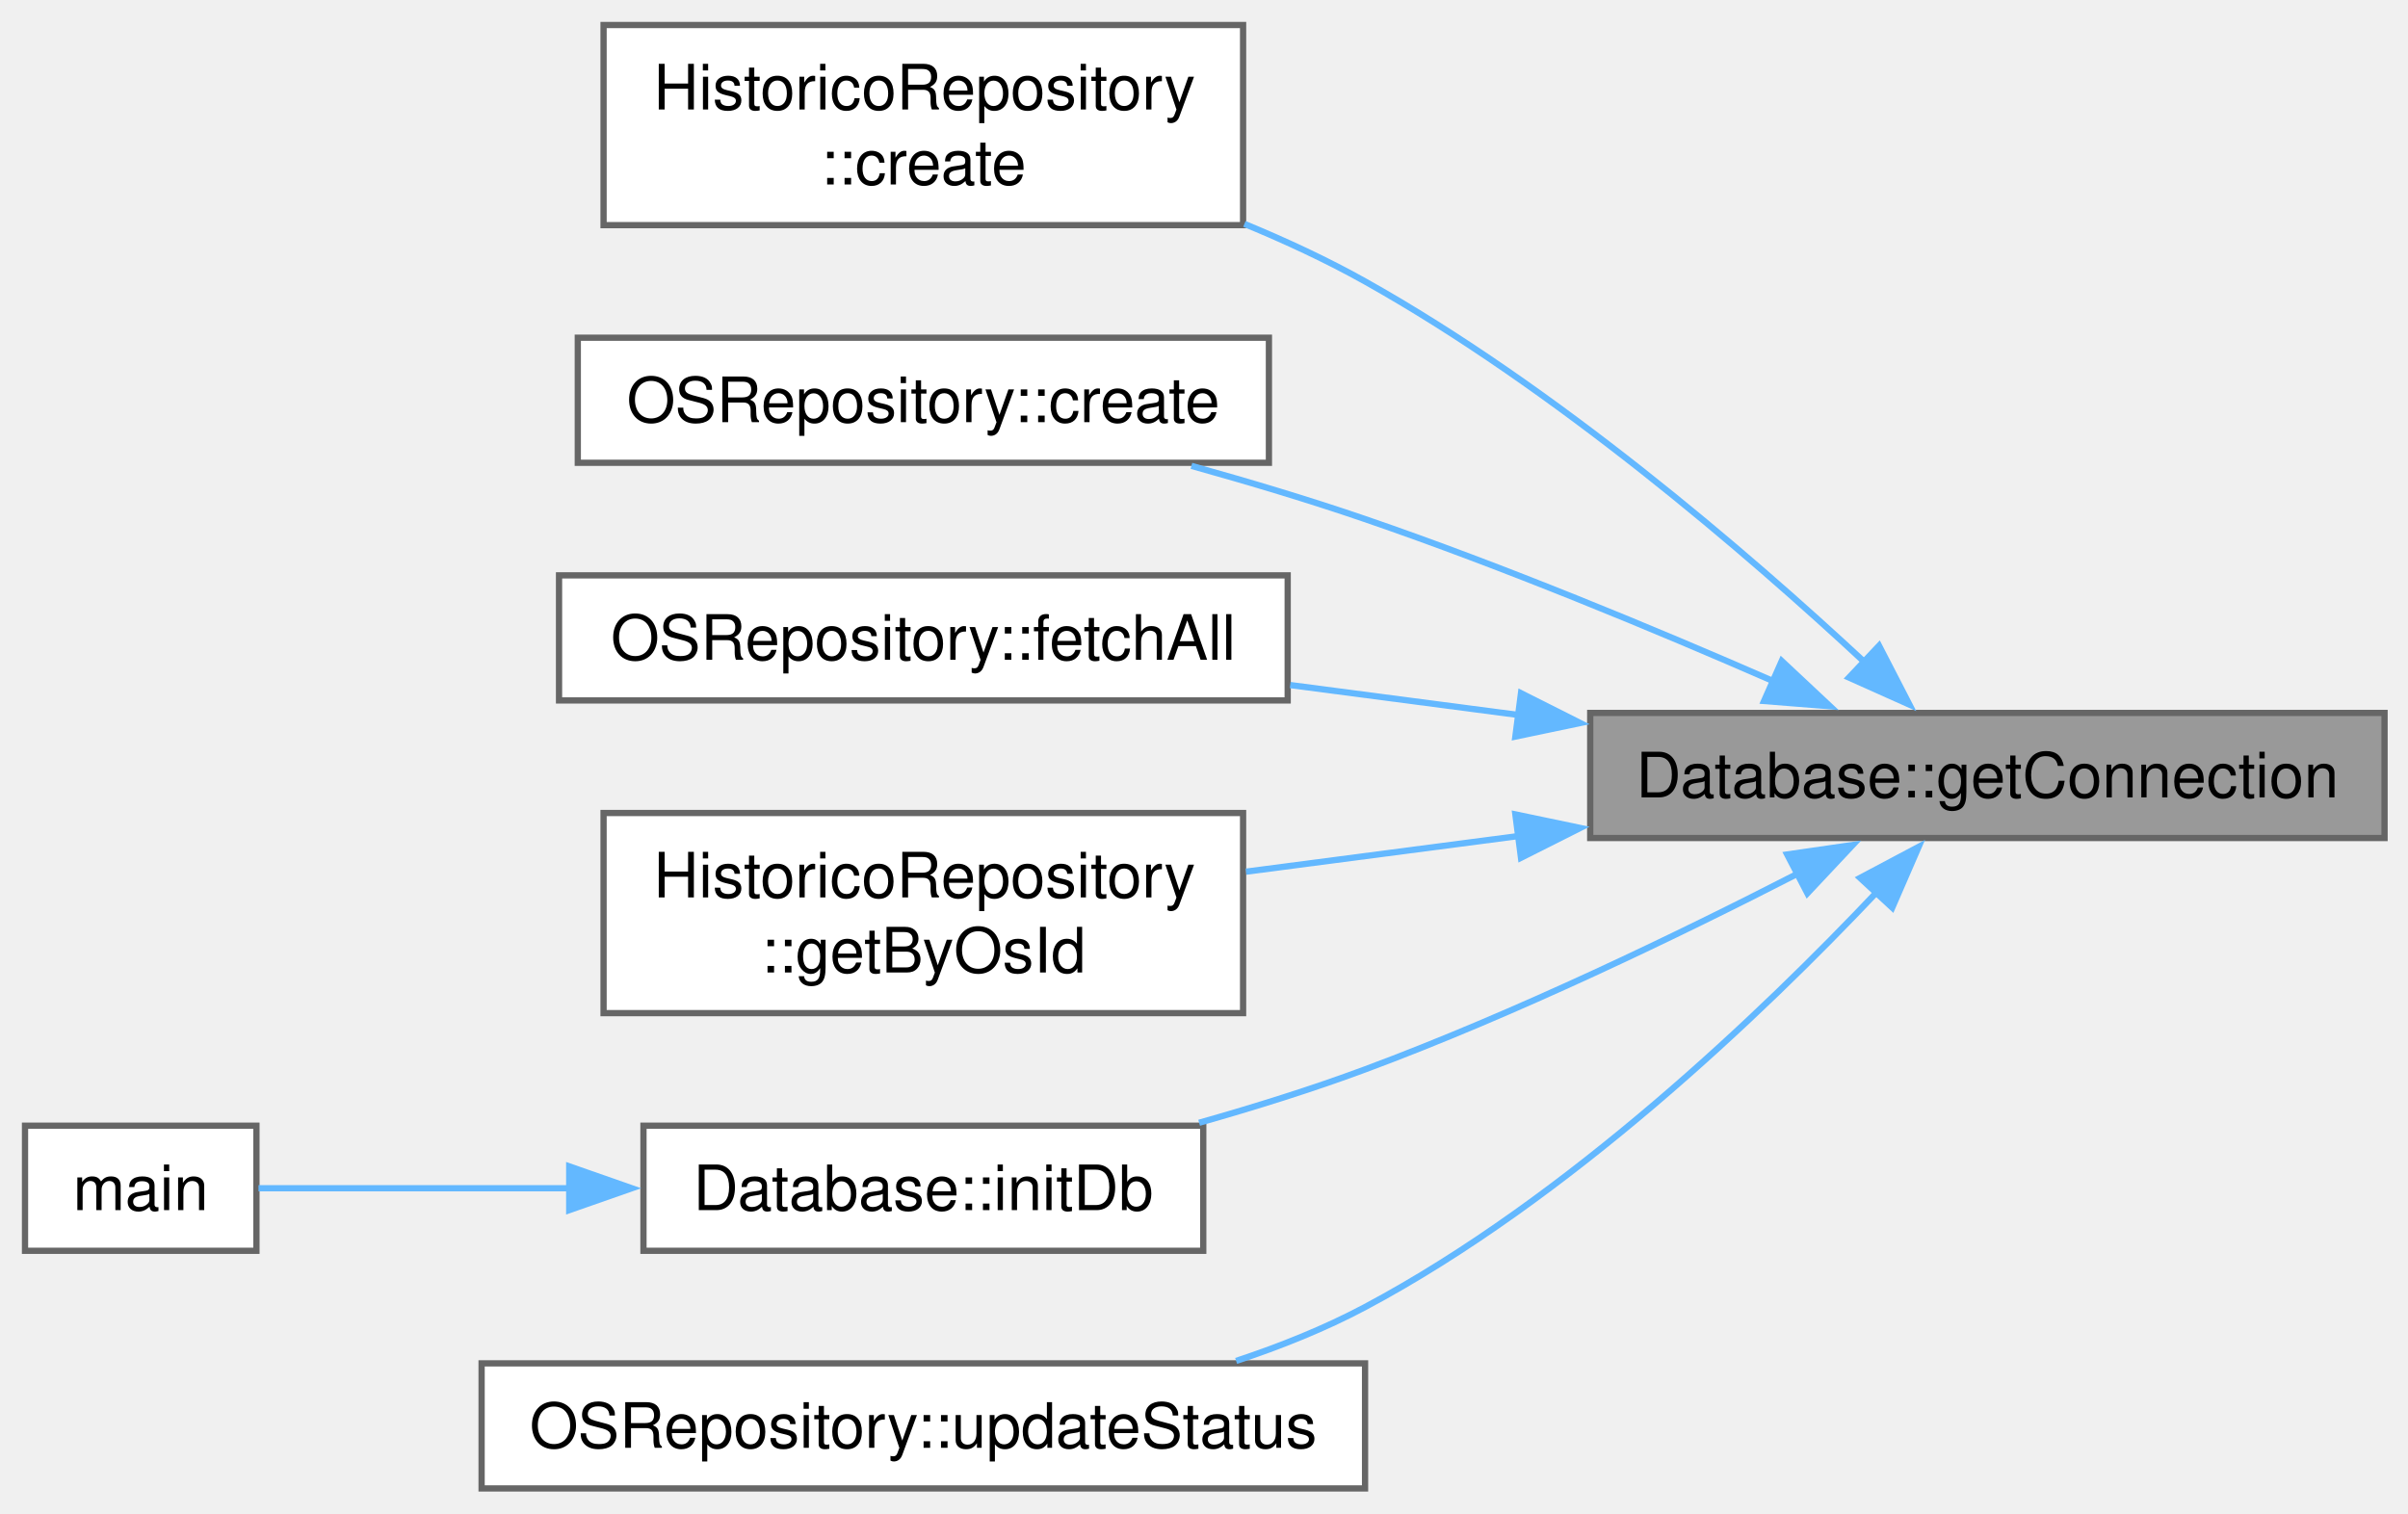
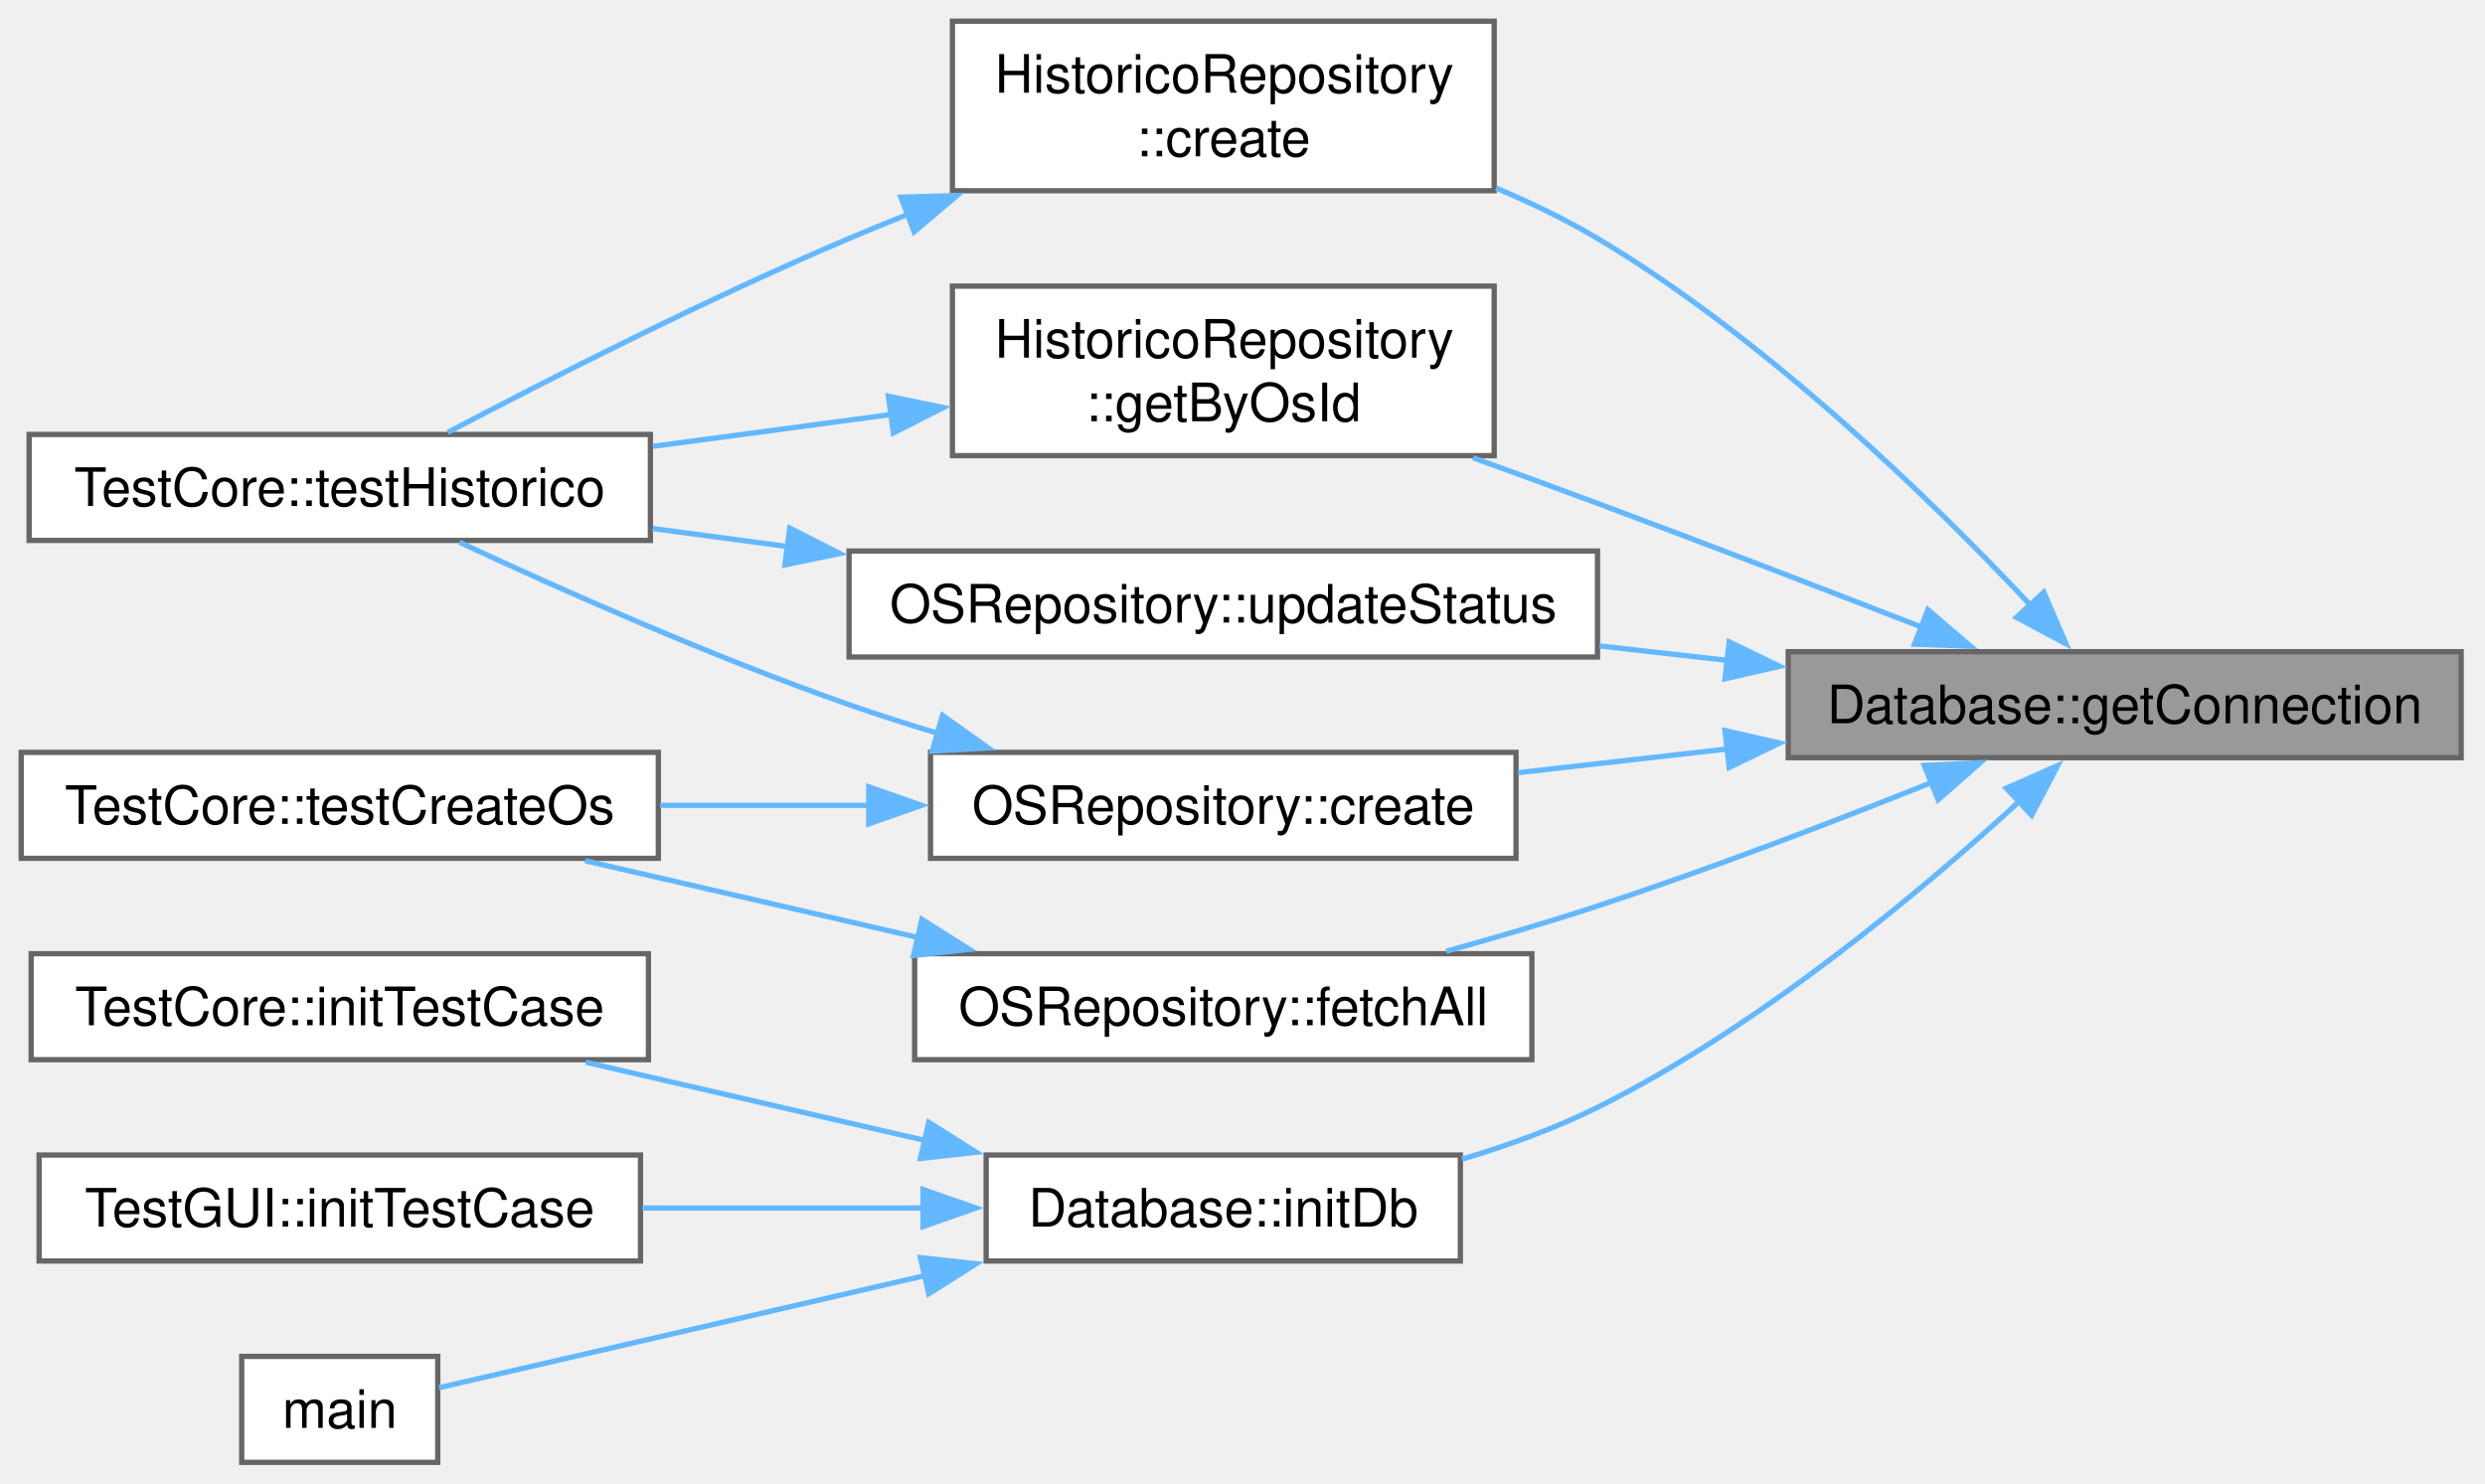
- <svg xmlns="http://www.w3.org/2000/svg" xmlns:xlink="http://www.w3.org/1999/xlink" width="385pt" height="242pt" viewBox="0.00 0.00 385.00 242.00">
-   <g id="graph0" class="graph" transform="scale(1 1) rotate(0) translate(4 238)">
+ <svg xmlns="http://www.w3.org/2000/svg" xmlns:xlink="http://www.w3.org/1999/xlink" width="469pt" height="280pt" viewBox="0.00 0.00 469.00 280.00">
+   <g id="graph0" class="graph" transform="scale(1 1) rotate(0) translate(4 276)">
    <g id="Node000001" class="node">
      <g id="a_Node000001">
        <a xlink:title="Recupera o objeto de conexão QSqlDatabase.">
-           <polygon fill="#999999" stroke="#666666" points="377.25,-124 250.25,-124 250.25,-104 377.25,-104 377.25,-124" />
-           <text xml:space="preserve" text-anchor="middle" x="313.75" y="-110.5" font-family="Helvetica,sans-Serif" font-size="10.00">Database::getConnection</text>
+           <polygon fill="#999999" stroke="#666666" points="460.5,-153 333.5,-153 333.5,-133 460.5,-133 460.5,-153" />
+           <text xml:space="preserve" text-anchor="middle" x="397" y="-139.5" font-family="Helvetica,sans-Serif" font-size="10.00">Database::getConnection</text>
        </a>
      </g>
    </g>
    <g id="Node000002" class="node">
      <g id="a_Node000002">
        <a xlink:href="classHistoricoRepository.html#adc29f7e094d6b1155ff82a08c77de8b9" target="_top" xlink:title="Cria um novo registro de histórico.">
-           <polygon fill="white" stroke="#666666" points="194.75,-234 92.5,-234 92.5,-202 194.75,-202 194.75,-234" />
-           <text xml:space="preserve" text-anchor="start" x="100.5" y="-220.5" font-family="Helvetica,sans-Serif" font-size="10.00">HistoricoRepository</text>
-           <text xml:space="preserve" text-anchor="middle" x="143.62" y="-208.5" font-family="Helvetica,sans-Serif" font-size="10.00">::create</text>
+           <polygon fill="white" stroke="#666666" points="278,-272 175.75,-272 175.75,-240 278,-240 278,-272" />
+           <text xml:space="preserve" text-anchor="start" x="183.75" y="-258.5" font-family="Helvetica,sans-Serif" font-size="10.00">HistoricoRepository</text>
+           <text xml:space="preserve" text-anchor="middle" x="226.88" y="-246.5" font-family="Helvetica,sans-Serif" font-size="10.00">::create</text>
        </a>
      </g>
    </g>
    <g id="edge1_Node000001_Node000002" class="edge">
      <g id="a_edge1_Node000001_Node000002">
        <a xlink:title=" ">
-           <path fill="none" stroke="#63b8ff" d="M294.14,-132.1C275.29,-149.63 244.66,-175.98 214.25,-193 208.2,-196.39 201.6,-199.46 194.96,-202.2" />
-           <polygon fill="#63b8ff" stroke="#63b8ff" points="296.43,-134.75 301.29,-125.33 291.62,-129.66 296.43,-134.75" />
+           <path fill="none" stroke="#63b8ff" d="M379.22,-161.78C360.83,-181.37 329.65,-211.86 297.5,-231 291.54,-234.55 285,-237.71 278.38,-240.49" />
+           <polygon fill="#63b8ff" stroke="#63b8ff" points="381.73,-164.22 385.92,-154.49 376.57,-159.48 381.73,-164.22" />
+         </a>
+       </g>
+     </g>
+     <g id="Node000004" class="node">
+       <g id="a_Node000004">
+         <a xlink:href="classOSRepository.html#af6139a9045e4f6c8ab9b04d9d4e0ee06" target="_top" xlink:title="Cria uma nova Ordem de Serviço (OS).">
+           <polygon fill="white" stroke="#666666" points="282.12,-134 171.62,-134 171.62,-114 282.12,-114 282.12,-134" />
+           <text xml:space="preserve" text-anchor="middle" x="226.88" y="-120.5" font-family="Helvetica,sans-Serif" font-size="10.00">OSRepository::create</text>
+         </a>
+       </g>
+     </g>
+     <g id="edge3_Node000001_Node000004" class="edge">
+       <g id="a_edge3_Node000001_Node000004">
+         <a xlink:title=" ">
+           <path fill="none" stroke="#63b8ff" d="M322.29,-134.67C308.92,-133.16 295.21,-131.61 282.51,-130.17" />
+           <polygon fill="#63b8ff" stroke="#63b8ff" points="321.56,-138.11 331.89,-135.76 322.35,-131.15 321.56,-138.11" />
+         </a>
+       </g>
+     </g>
+     <g id="Node000006" class="node">
+       <g id="a_Node000006">
+         <a xlink:href="classOSRepository.html#af02690680d93fe471b48a07ac58587a4" target="_top" xlink:title="Busca todas as OS que coincidem com os critérios.">
+           <polygon fill="white" stroke="#666666" points="285.12,-96 168.62,-96 168.62,-76 285.12,-76 285.12,-96" />
+           <text xml:space="preserve" text-anchor="middle" x="226.88" y="-82.5" font-family="Helvetica,sans-Serif" font-size="10.00">OSRepository::fetchAll</text>
+         </a>
+       </g>
+     </g>
+     <g id="edge6_Node000001_Node000006" class="edge">
+       <g id="a_edge6_Node000001_Node000006">
+         <a xlink:title=" ">
+           <path fill="none" stroke="#63b8ff" d="M360.51,-128.3C341.91,-120.86 318.65,-111.95 297.5,-105 288.33,-101.99 278.38,-99.07 268.95,-96.46" />
+           <polygon fill="#63b8ff" stroke="#63b8ff" points="359.17,-131.53 369.75,-132.04 361.79,-125.05 359.17,-131.53" />
+         </a>
+       </g>
+     </g>
+     <g id="Node000007" class="node">
+       <g id="a_Node000007">
+         <a xlink:href="classHistoricoRepository.html#ae1c14be64e7574ab5b919e6ab5fe6e83" target="_top" xlink:title="Busca o histórico para uma dada OS.">
+           <polygon fill="white" stroke="#666666" points="278,-222 175.75,-222 175.75,-190 278,-190 278,-222" />
+           <text xml:space="preserve" text-anchor="start" x="183.75" y="-208.5" font-family="Helvetica,sans-Serif" font-size="10.00">HistoricoRepository</text>
+           <text xml:space="preserve" text-anchor="middle" x="226.88" y="-196.5" font-family="Helvetica,sans-Serif" font-size="10.00">::getByOsId</text>
+         </a>
+       </g>
+     </g>
+     <g id="edge8_Node000001_Node000007" class="edge">
+       <g id="a_edge8_Node000001_Node000007">
+         <a xlink:title=" ">
+           <path fill="none" stroke="#63b8ff" d="M358.73,-157.62C340.34,-164.77 317.79,-173.44 297.5,-181 289.92,-183.82 281.85,-186.77 274,-189.61" />
+           <polygon fill="#63b8ff" stroke="#63b8ff" points="359.85,-160.93 367.9,-154.04 357.31,-154.41 359.85,-160.93" />
+         </a>
+       </g>
+     </g>
+     <g id="Node000008" class="node">
+       <g id="a_Node000008">
+         <a xlink:href="classDatabase.html#a6747ce1b1f980cd917c9c006545e2b2a" target="_top" xlink:title="Inicializa o banco de dados criando as tabelas necessárias.">
+           <polygon fill="white" stroke="#666666" points="271.62,-58 182.12,-58 182.12,-38 271.62,-38 271.62,-58" />
+           <text xml:space="preserve" text-anchor="middle" x="226.88" y="-44.5" font-family="Helvetica,sans-Serif" font-size="10.00">Database::initDb</text>
+         </a>
+       </g>
+     </g>
+     <g id="edge10_Node000001_Node000008" class="edge">
+       <g id="a_edge10_Node000001_Node000008">
+         <a xlink:title=" ">
+           <path fill="none" stroke="#63b8ff" d="M377.22,-124.84C358.46,-107.63 328.08,-82.22 297.5,-67 289.54,-63.04 280.63,-59.81 271.93,-57.22" />
+           <polygon fill="#63b8ff" stroke="#63b8ff" points="374.66,-127.23 384.35,-131.51 379.44,-122.12 374.66,-127.23" />
+         </a>
+       </g>
+     </g>
+     <g id="Node000012" class="node">
+       <g id="a_Node000012">
+         <a xlink:href="classOSRepository.html#a216ac5a1b6bd12065a6d6f7edaddbcd2" target="_top" xlink:title="Atualiza o status de uma OS existente.">
+           <polygon fill="white" stroke="#666666" points="297.5,-172 156.25,-172 156.25,-152 297.5,-152 297.5,-172" />
+           <text xml:space="preserve" text-anchor="middle" x="226.88" y="-158.5" font-family="Helvetica,sans-Serif" font-size="10.00">OSRepository::updateStatus</text>
+         </a>
+       </g>
+     </g>
+     <g id="edge14_Node000001_Node000012" class="edge">
+       <g id="a_edge14_Node000001_Node000012">
+         <a xlink:title=" ">
+           <path fill="none" stroke="#63b8ff" d="M322.12,-151.35C314.07,-152.26 305.89,-153.18 297.88,-154.09" />
+           <polygon fill="#63b8ff" stroke="#63b8ff" points="322.35,-154.85 331.89,-150.24 321.56,-147.89 322.35,-154.85" />
        </a>
      </g>
    </g>
    <g id="Node000003" class="node">
      <g id="a_Node000003">
-         <a xlink:href="classOSRepository.html#af6139a9045e4f6c8ab9b04d9d4e0ee06" target="_top" xlink:title="Cria uma nova Ordem de Serviço (OS).">
-           <polygon fill="white" stroke="#666666" points="198.88,-184 88.38,-184 88.38,-164 198.88,-164 198.88,-184" />
-           <text xml:space="preserve" text-anchor="middle" x="143.62" y="-170.5" font-family="Helvetica,sans-Serif" font-size="10.00">OSRepository::create</text>
-         </a>
-       </g>
-     </g>
-     <g id="edge2_Node000001_Node000003" class="edge">
-       <g id="a_edge2_Node000001_Node000003">
-         <a xlink:title=" ">
-           <path fill="none" stroke="#63b8ff" d="M279.53,-129.08C260.62,-137.34 236.37,-147.41 214.25,-155 205.36,-158.05 195.7,-160.94 186.49,-163.51" />
-           <polygon fill="#63b8ff" stroke="#63b8ff" points="280.87,-132.31 288.6,-125.07 278.04,-125.91 280.87,-132.31" />
-         </a>
-       </g>
-     </g>
-     <g id="Node000004" class="node">
-       <g id="a_Node000004">
-         <a xlink:href="classOSRepository.html#af02690680d93fe471b48a07ac58587a4" target="_top" xlink:title="Busca todas as OS que coincidem com os critérios.">
-           <polygon fill="white" stroke="#666666" points="201.88,-146 85.38,-146 85.38,-126 201.88,-126 201.88,-146" />
-           <text xml:space="preserve" text-anchor="middle" x="143.62" y="-132.5" font-family="Helvetica,sans-Serif" font-size="10.00">OSRepository::fetchAll</text>
-         </a>
-       </g>
-     </g>
-     <g id="edge3_Node000001_Node000004" class="edge">
-       <g id="a_edge3_Node000001_Node000004">
-         <a xlink:title=" ">
-           <path fill="none" stroke="#63b8ff" d="M238.97,-123.65C226.68,-125.26 214.09,-126.91 202.28,-128.46" />
-           <polygon fill="#63b8ff" stroke="#63b8ff" points="239.18,-127.16 248.65,-122.39 238.28,-120.22 239.18,-127.16" />
+         <a xlink:href="classTestCore.html#ad8f858a033c4cc62db06412cfb93748c" target="_top" xlink:title=" ">
+           <polygon fill="white" stroke="#666666" points="118.75,-194 1.5,-194 1.5,-174 118.75,-174 118.75,-194" />
+           <text xml:space="preserve" text-anchor="middle" x="60.12" y="-180.5" font-family="Helvetica,sans-Serif" font-size="10.00">TestCore::testHistorico</text>
+         </a>
+       </g>
+     </g>
+     <g id="edge2_Node000002_Node000003" class="edge">
+       <g id="a_edge2_Node000002_Node000003">
+         <a xlink:title=" ">
+           <path fill="none" stroke="#63b8ff" d="M167.34,-235.53C163.57,-234.05 159.85,-232.53 156.25,-231 129.46,-219.62 99.51,-204.38 80.5,-194.39" />
+           <polygon fill="#63b8ff" stroke="#63b8ff" points="166.03,-238.78 176.62,-239.09 168.53,-232.24 166.03,-238.78" />
+         </a>
+       </g>
+     </g>
+     <g id="edge5_Node000004_Node000003" class="edge">
+       <g id="a_edge5_Node000004_Node000003">
+         <a xlink:title=" ">
+           <path fill="none" stroke="#63b8ff" d="M173.06,-137.57C167.35,-139.29 161.65,-141.11 156.25,-143 130.45,-152.03 101.75,-164.79 82.69,-173.67" />
+           <polygon fill="#63b8ff" stroke="#63b8ff" points="173.89,-140.97 182.52,-134.83 171.95,-134.25 173.89,-140.97" />
        </a>
      </g>
    </g>
    <g id="Node000005" class="node">
      <g id="a_Node000005">
-         <a xlink:href="classHistoricoRepository.html#ae1c14be64e7574ab5b919e6ab5fe6e83" target="_top" xlink:title="Busca o histórico para uma dada OS.">
-           <polygon fill="white" stroke="#666666" points="194.75,-108 92.5,-108 92.5,-76 194.75,-76 194.75,-108" />
-           <text xml:space="preserve" text-anchor="start" x="100.5" y="-94.5" font-family="Helvetica,sans-Serif" font-size="10.00">HistoricoRepository</text>
-           <text xml:space="preserve" text-anchor="middle" x="143.62" y="-82.5" font-family="Helvetica,sans-Serif" font-size="10.00">::getByOsId</text>
-         </a>
-       </g>
-     </g>
-     <g id="edge4_Node000001_Node000005" class="edge">
-       <g id="a_edge4_Node000001_Node000005">
-         <a xlink:title=" ">
-           <path fill="none" stroke="#63b8ff" d="M238.96,-104.34C224.19,-102.41 208.99,-100.42 195.22,-98.62" />
-           <polygon fill="#63b8ff" stroke="#63b8ff" points="238.28,-107.78 248.65,-105.61 239.18,-100.84 238.28,-107.78" />
-         </a>
-       </g>
-     </g>
-     <g id="Node000006" class="node">
-       <g id="a_Node000006">
-         <a xlink:href="classDatabase.html#a6747ce1b1f980cd917c9c006545e2b2a" target="_top" xlink:title="Inicializa o banco de dados criando as tabelas necessárias.">
-           <polygon fill="white" stroke="#666666" points="188.38,-58 98.88,-58 98.88,-38 188.38,-38 188.38,-58" />
-           <text xml:space="preserve" text-anchor="middle" x="143.62" y="-44.5" font-family="Helvetica,sans-Serif" font-size="10.00">Database::initDb</text>
-         </a>
-       </g>
-     </g>
-     <g id="edge5_Node000001_Node000006" class="edge">
-       <g id="a_edge5_Node000001_Node000006">
-         <a xlink:title=" ">
-           <path fill="none" stroke="#63b8ff" d="M283.61,-98.4C264.31,-88.49 238.23,-75.91 214.25,-67 205.79,-63.86 196.59,-60.98 187.72,-58.47" />
-           <polygon fill="#63b8ff" stroke="#63b8ff" points="281.74,-101.37 292.23,-102.89 284.97,-95.16 281.74,-101.37" />
-         </a>
-       </g>
-     </g>
-     <g id="Node000008" class="node">
-       <g id="a_Node000008">
-         <a xlink:href="classOSRepository.html#a216ac5a1b6bd12065a6d6f7edaddbcd2" target="_top" xlink:title="Atualiza o status de uma OS existente.">
-           <polygon fill="white" stroke="#666666" points="214.25,-20 73,-20 73,0 214.25,0 214.25,-20" />
-           <text xml:space="preserve" text-anchor="middle" x="143.62" y="-6.5" font-family="Helvetica,sans-Serif" font-size="10.00">OSRepository::updateStatus</text>
-         </a>
-       </g>
-     </g>
-     <g id="edge7_Node000001_Node000008" class="edge">
-       <g id="a_edge7_Node000001_Node000008">
-         <a xlink:title=" ">
-           <path fill="none" stroke="#63b8ff" d="M296.12,-95.4C277.86,-76.09 246.78,-46.32 214.25,-29 207.84,-25.59 200.75,-22.74 193.64,-20.39" />
-           <polygon fill="#63b8ff" stroke="#63b8ff" points="293.4,-97.62 302.76,-102.59 298.54,-92.87 293.4,-97.62" />
-         </a>
-       </g>
-     </g>
-     <g id="Node000007" class="node">
-       <g id="a_Node000007">
+         <a xlink:href="classTestCore.html#afe230280f7222da40f40f509be5874e9" target="_top" xlink:title=" ">
+           <polygon fill="white" stroke="#666666" points="120.25,-134 0,-134 0,-114 120.25,-114 120.25,-134" />
+           <text xml:space="preserve" text-anchor="middle" x="60.12" y="-120.5" font-family="Helvetica,sans-Serif" font-size="10.00">TestCore::testCreateOs</text>
+         </a>
+       </g>
+     </g>
+     <g id="edge4_Node000004_Node000005" class="edge">
+       <g id="a_edge4_Node000004_Node000005">
+         <a xlink:title=" ">
+           <path fill="none" stroke="#63b8ff" d="M160.17,-124C147.09,-124 133.43,-124 120.58,-124" />
+           <polygon fill="#63b8ff" stroke="#63b8ff" points="159.96,-127.5 169.96,-124 159.96,-120.5 159.96,-127.5" />
+         </a>
+       </g>
+     </g>
+     <g id="edge7_Node000006_Node000005" class="edge">
+       <g id="a_edge7_Node000006_Node000005">
+         <a xlink:title=" ">
+           <path fill="none" stroke="#63b8ff" d="M169.3,-99.05C148.77,-103.78 125.86,-109.07 106.43,-113.55" />
+           <polygon fill="#63b8ff" stroke="#63b8ff" points="169.99,-102.48 178.95,-96.82 168.41,-95.66 169.99,-102.48" />
+         </a>
+       </g>
+     </g>
+     <g id="edge9_Node000007_Node000003" class="edge">
+       <g id="a_edge9_Node000007_Node000003">
+         <a xlink:title=" ">
+           <path fill="none" stroke="#63b8ff" d="M164.45,-197.8C149.65,-195.82 133.87,-193.71 119.22,-191.76" />
+           <polygon fill="#63b8ff" stroke="#63b8ff" points="163.67,-201.22 174.05,-199.08 164.6,-194.29 163.67,-201.22" />
+         </a>
+       </g>
+     </g>
+     <g id="Node000009" class="node">
+       <g id="a_Node000009">
+         <a xlink:href="classTestCore.html#aea614e8fdb8b52361fcd091fb9b4d4be" target="_top" xlink:title=" ">
+           <polygon fill="white" stroke="#666666" points="118.38,-96 1.88,-96 1.88,-76 118.38,-76 118.38,-96" />
+           <text xml:space="preserve" text-anchor="middle" x="60.12" y="-82.5" font-family="Helvetica,sans-Serif" font-size="10.00">TestCore::initTestCase</text>
+         </a>
+       </g>
+     </g>
+     <g id="edge11_Node000008_Node000009" class="edge">
+       <g id="a_edge11_Node000008_Node000009">
+         <a xlink:title=" ">
+           <path fill="none" stroke="#63b8ff" d="M170.77,-60.71C149.91,-65.52 126.42,-70.94 106.55,-75.52" />
+           <polygon fill="#63b8ff" stroke="#63b8ff" points="171.29,-64.18 180.25,-58.52 169.72,-57.36 171.29,-64.18" />
+         </a>
+       </g>
+     </g>
+     <g id="Node000010" class="node">
+       <g id="a_Node000010">
+         <a xlink:href="classTestGUI.html#aaa61b840697cab3dfe8b63088bff135d" target="_top" xlink:title=" ">
+           <polygon fill="white" stroke="#666666" points="116.88,-58 3.38,-58 3.38,-38 116.88,-38 116.88,-58" />
+           <text xml:space="preserve" text-anchor="middle" x="60.12" y="-44.5" font-family="Helvetica,sans-Serif" font-size="10.00">TestGUI::initTestCase</text>
+         </a>
+       </g>
+     </g>
+     <g id="edge12_Node000008_Node000010" class="edge">
+       <g id="a_edge12_Node000008_Node000010">
+         <a xlink:title=" ">
+           <path fill="none" stroke="#63b8ff" d="M170.21,-48C153.13,-48 134.33,-48 117.22,-48" />
+           <polygon fill="#63b8ff" stroke="#63b8ff" points="170.21,-51.5 180.21,-48 170.21,-44.5 170.21,-51.5" />
+         </a>
+       </g>
+     </g>
+     <g id="Node000011" class="node">
+       <g id="a_Node000011">
        <a xlink:href="main_8cpp.html#a0ddf1224851353fc92bfbff6f499fa97" target="_top" xlink:title=" ">
-           <polygon fill="white" stroke="#666666" points="37,-58 0,-58 0,-38 37,-38 37,-58" />
-           <text xml:space="preserve" text-anchor="middle" x="18.5" y="-44.5" font-family="Helvetica,sans-Serif" font-size="10.00">main</text>
-         </a>
-       </g>
-     </g>
-     <g id="edge6_Node000006_Node000007" class="edge">
-       <g id="a_edge6_Node000006_Node000007">
-         <a xlink:title=" ">
-           <path fill="none" stroke="#63b8ff" d="M87.17,-48C69.18,-48 50.5,-48 37.33,-48" />
-           <polygon fill="#63b8ff" stroke="#63b8ff" points="87.01,-51.5 97.01,-48 87.01,-44.5 87.01,-51.5" />
+           <polygon fill="white" stroke="#666666" points="78.62,-20 41.62,-20 41.62,0 78.62,0 78.62,-20" />
+           <text xml:space="preserve" text-anchor="middle" x="60.12" y="-6.5" font-family="Helvetica,sans-Serif" font-size="10.00">main</text>
+         </a>
+       </g>
+     </g>
+     <g id="edge13_Node000008_Node000011" class="edge">
+       <g id="a_edge13_Node000008_Node000011">
+         <a xlink:title=" ">
+           <path fill="none" stroke="#63b8ff" d="M170.72,-35.28C138.77,-27.91 100.68,-19.12 78.85,-14.09" />
+           <polygon fill="#63b8ff" stroke="#63b8ff" points="169.72,-38.64 180.25,-37.48 171.29,-31.82 169.72,-38.64" />
+         </a>
+       </g>
+     </g>
+     <g id="edge15_Node000012_Node000003" class="edge">
+       <g id="a_edge15_Node000012_Node000003">
+         <a xlink:title=" ">
+           <path fill="none" stroke="#63b8ff" d="M144.71,-172.84C136.08,-173.99 127.44,-175.14 119.16,-176.25" />
+           <polygon fill="#63b8ff" stroke="#63b8ff" points="145.06,-176.32 154.51,-171.53 144.13,-169.38 145.06,-176.32" />
        </a>
      </g>
    </g>
  </g>
</svg>
